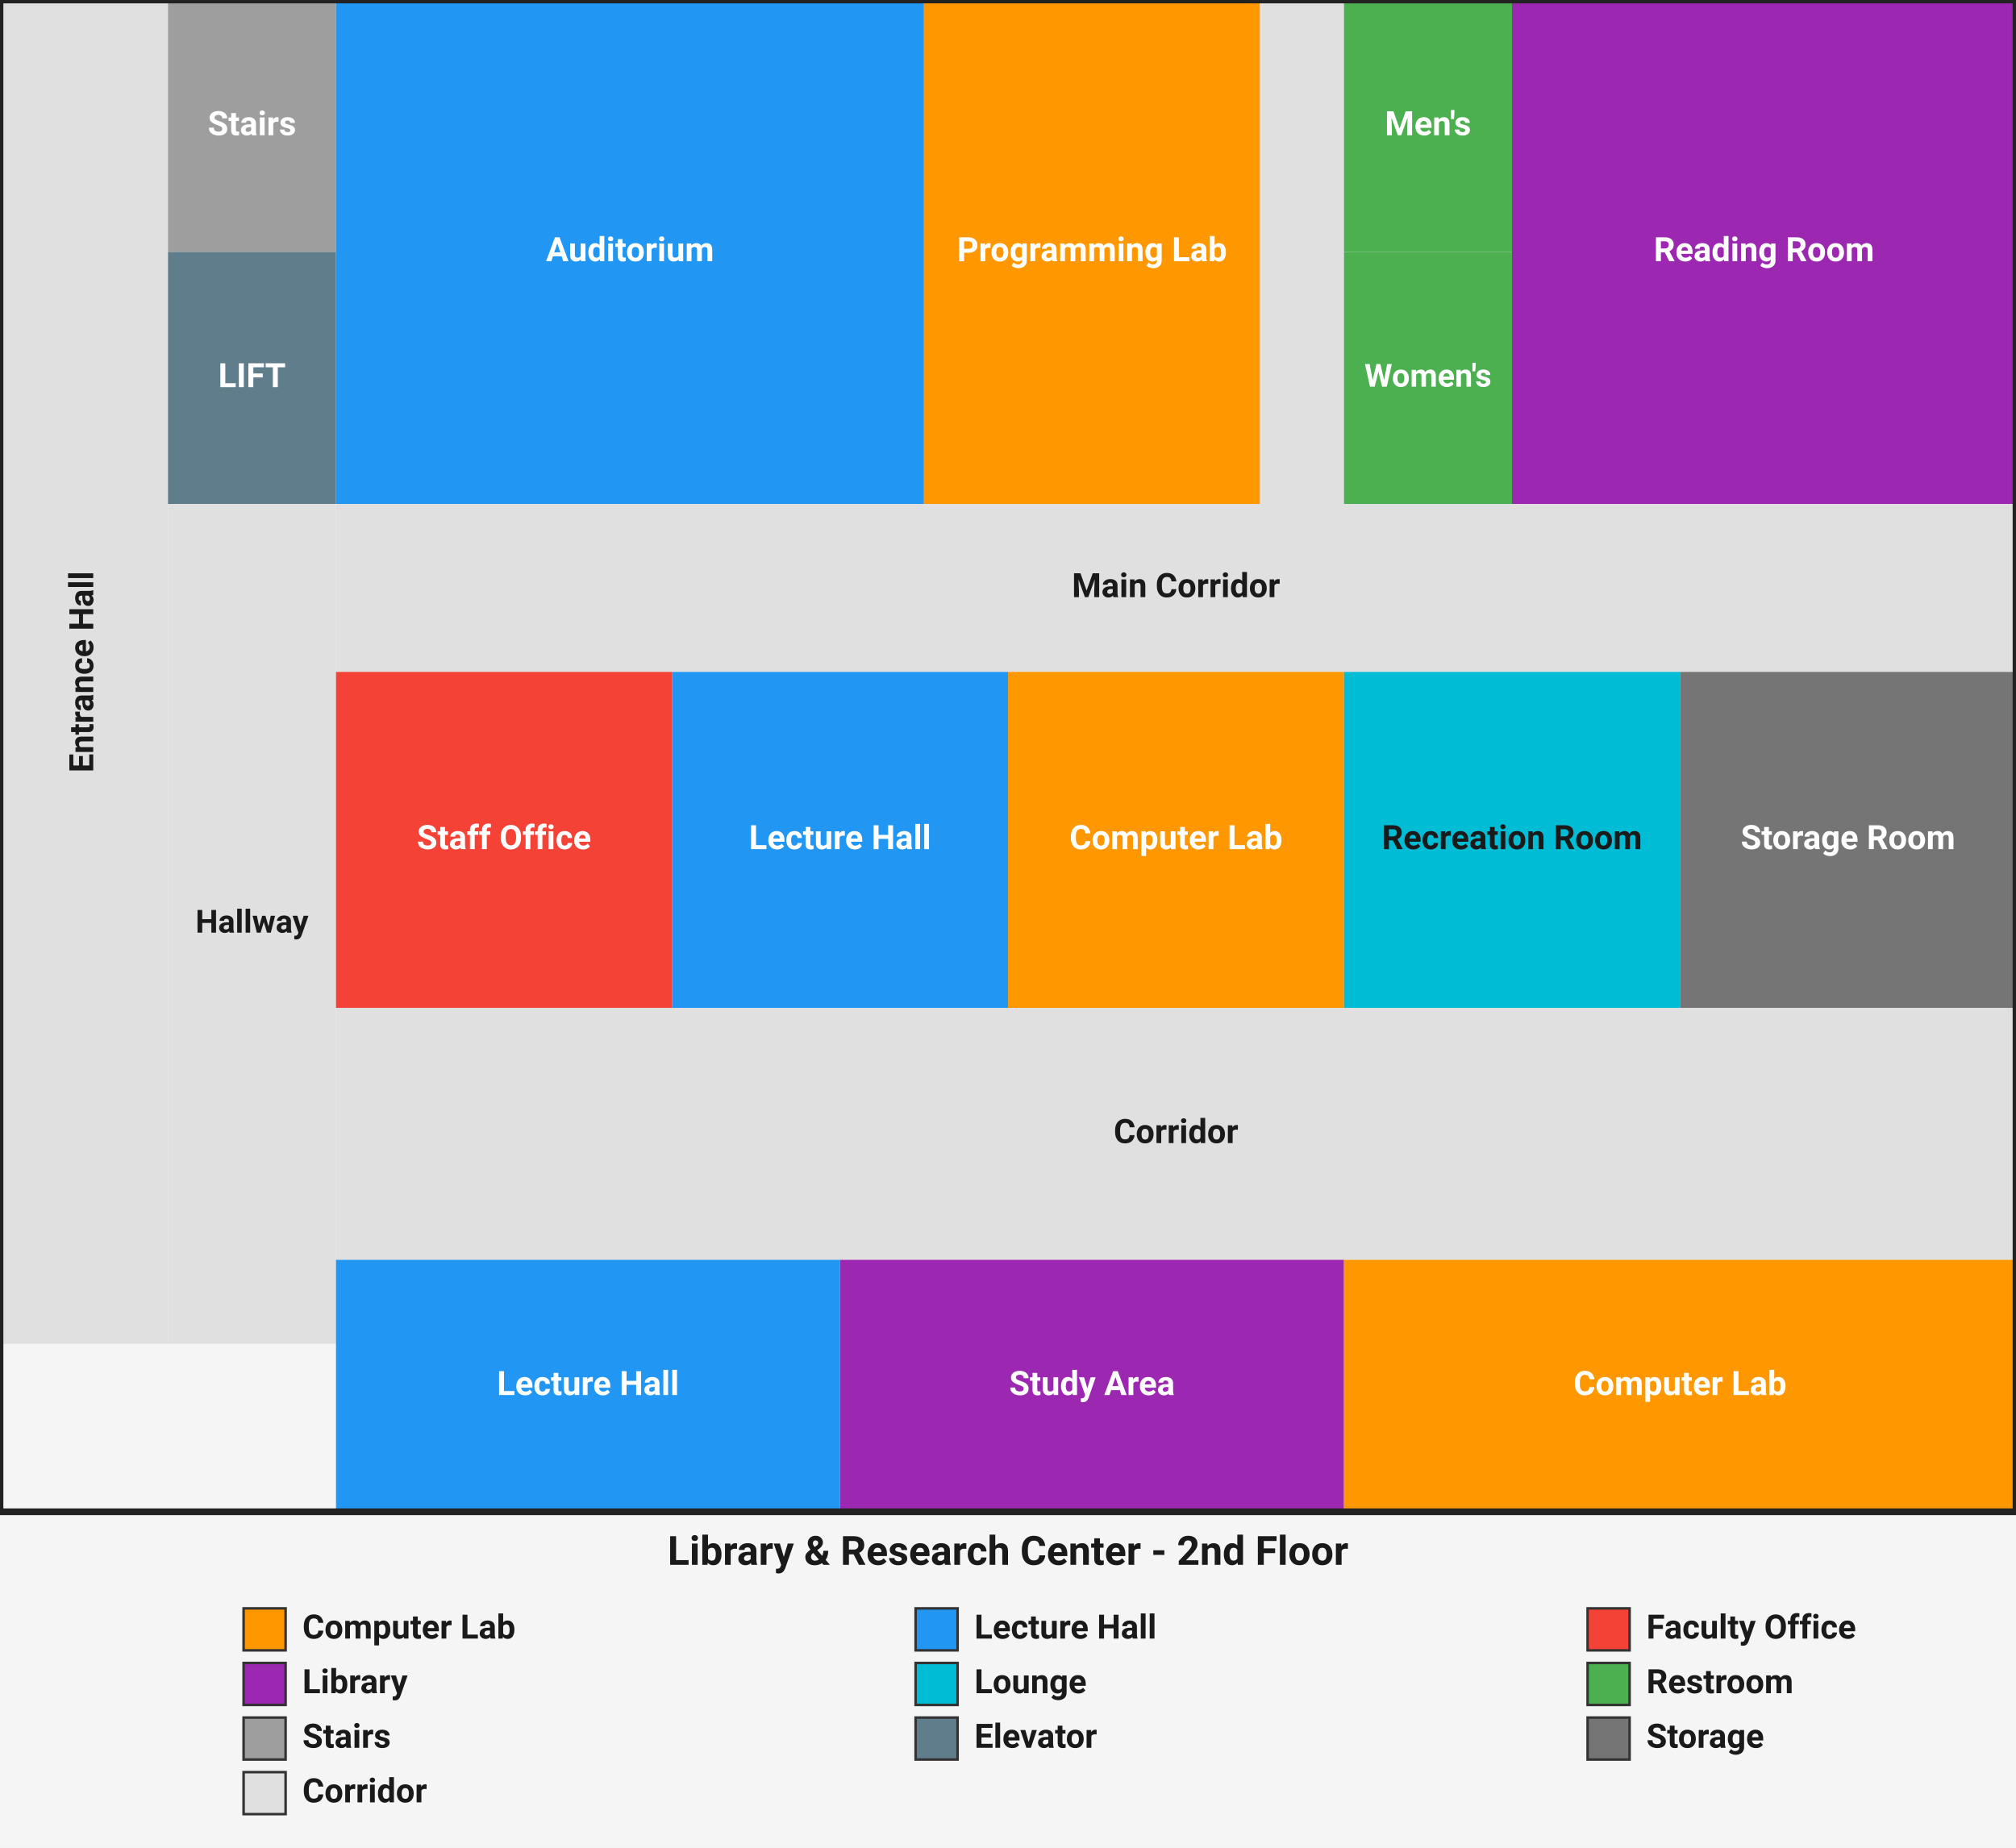
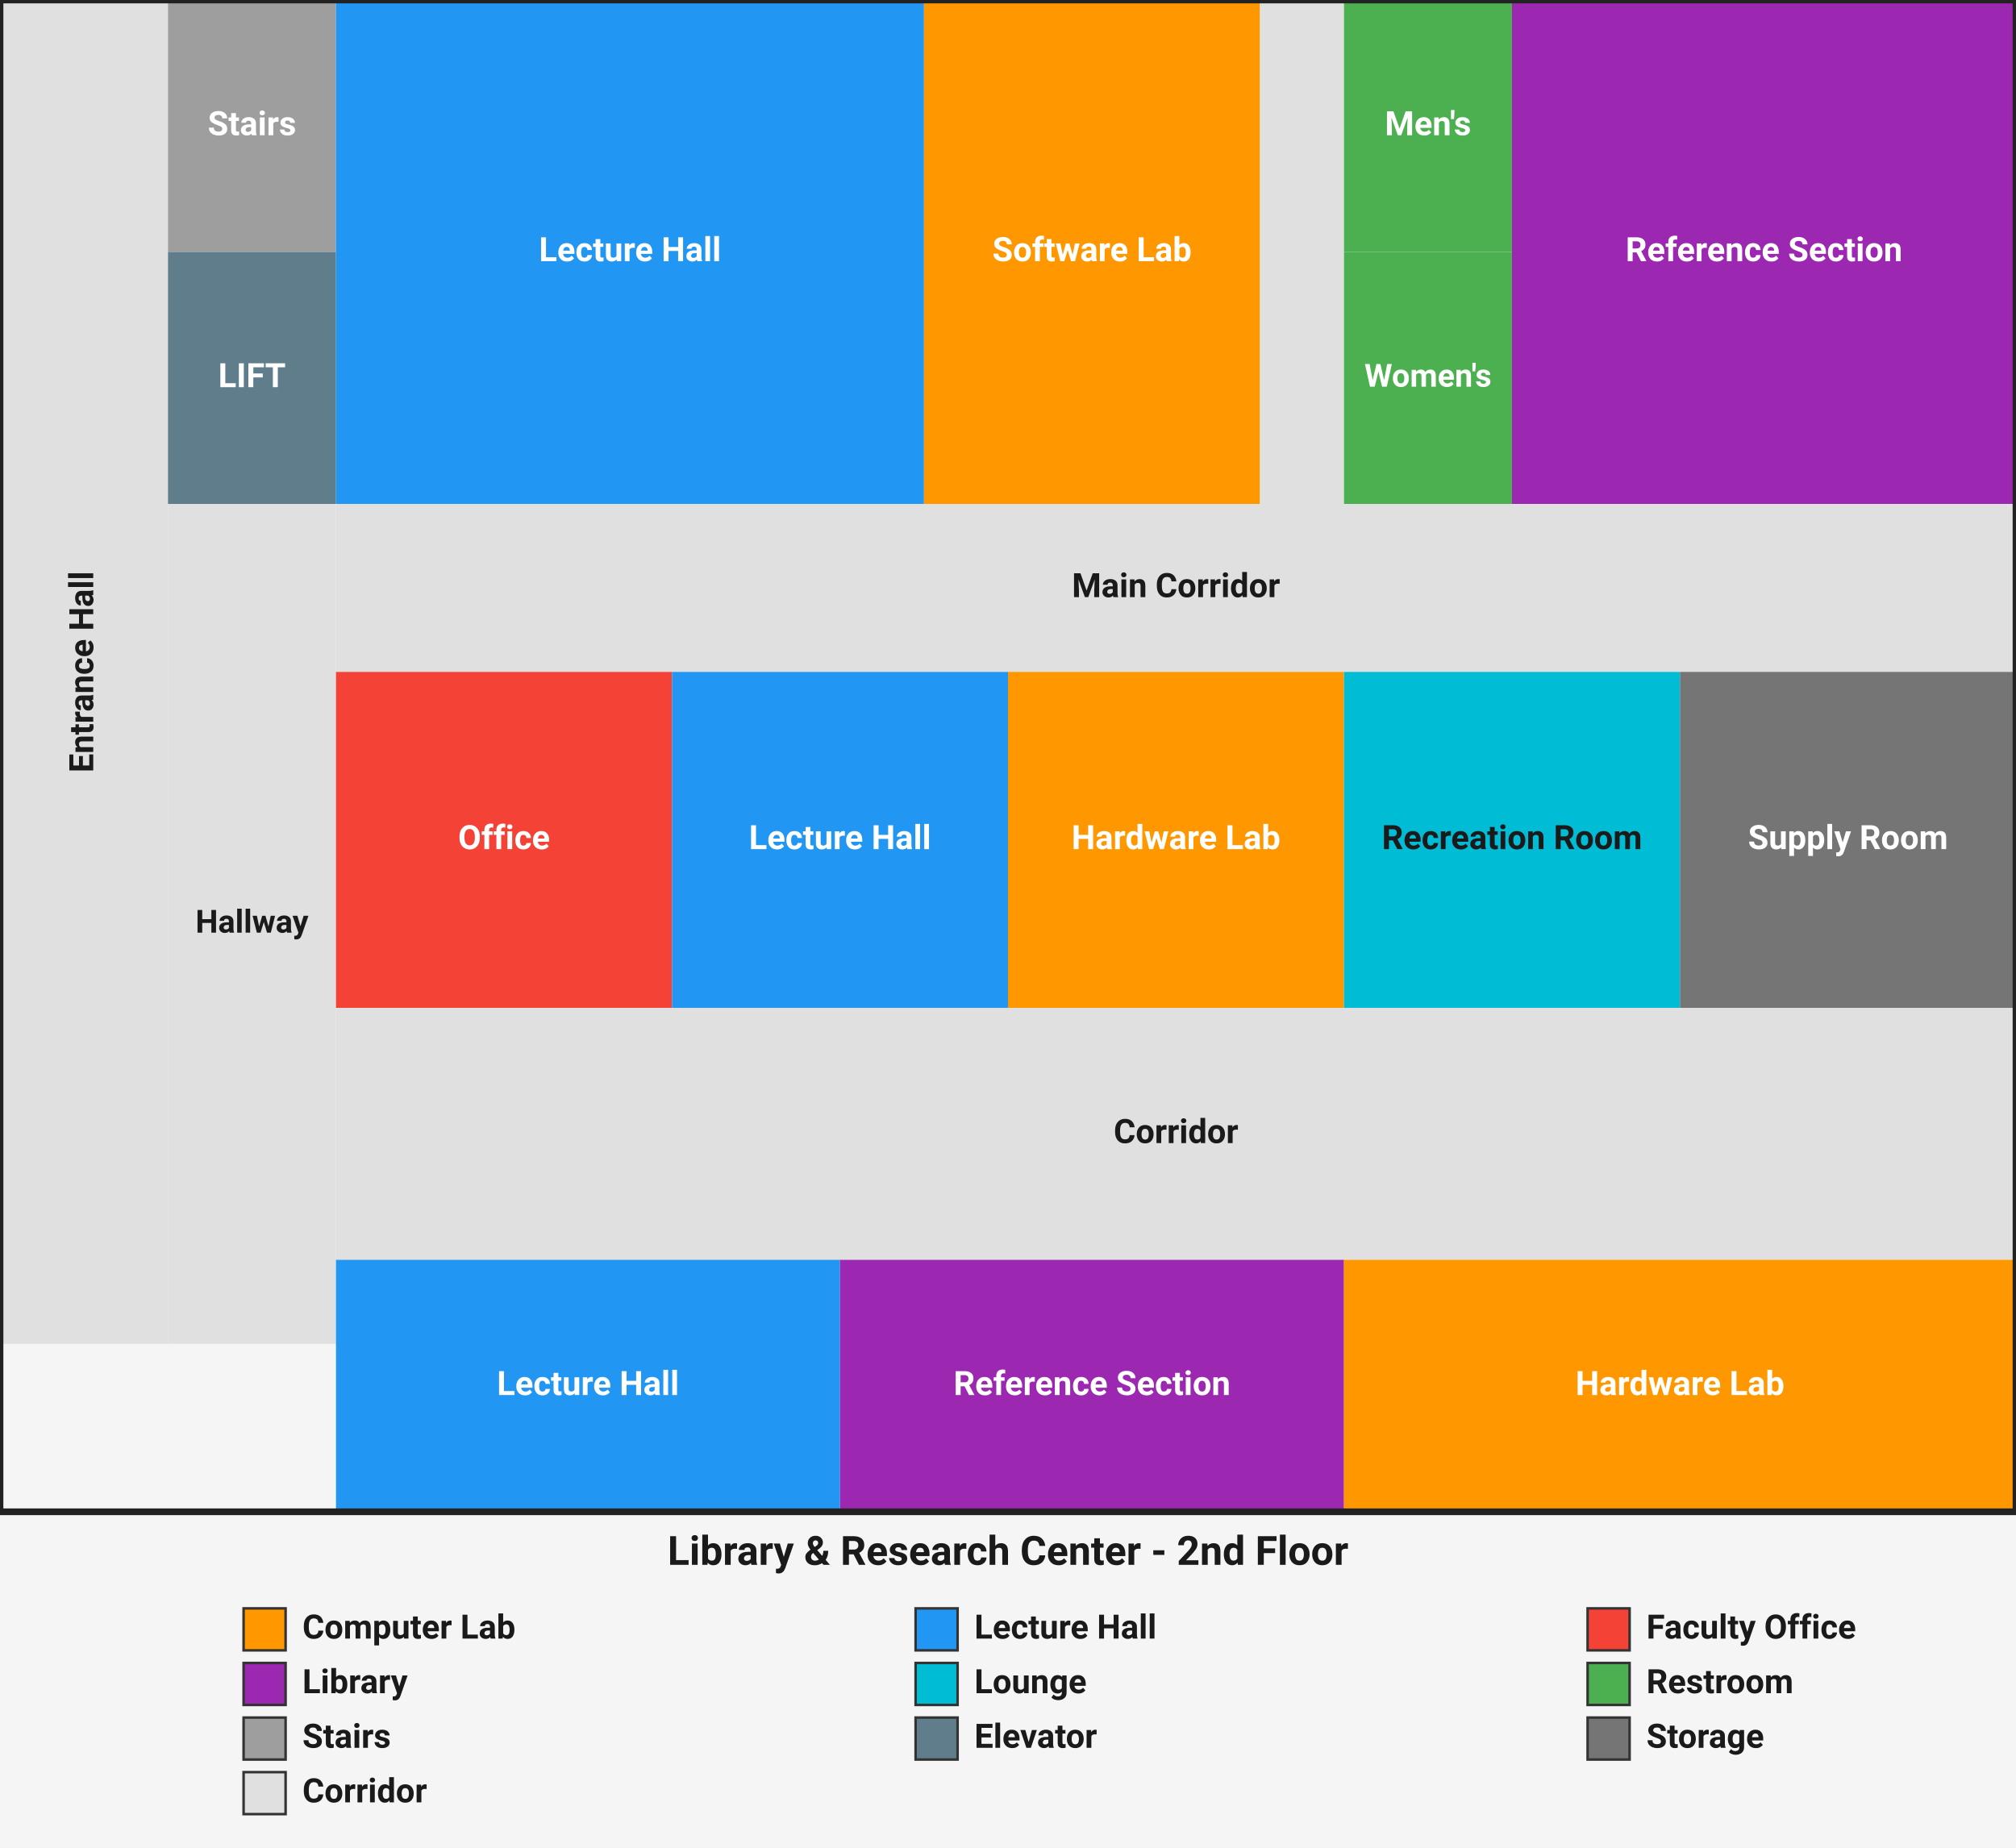
<svg xmlns="http://www.w3.org/2000/svg" viewBox="0 0 2400 2200" width="2400" height="2200" style="display:block; max-width:100%; height:auto;">
  <defs>
    <style>
      text { 
        -webkit-font-smoothing: antialiased;
        -moz-osx-font-smoothing: grayscale;
      }
    </style>
  </defs>
  <rect x="0" y="0" width="2400" height="2200" fill="#f5f5f5" />
  <rect x="0" y="0" width="200" height="1600" fill="#E0E0E0" stroke="none" />
  <text x="100.0" y="800.0" font-family="Roboto,Segoe UI,Arial,sans-serif" font-size="40" font-weight="600" fill="#1a1a1a" text-anchor="middle" dominant-baseline="middle" transform="rotate(-90 100.0 800.0)">
              Entrance Hall
            </text>
  <rect x="200" y="0" width="200" height="300" fill="#9E9E9E" stroke="none" />
  <text x="300.0" y="150.0" font-family="Roboto,Segoe UI,Arial,sans-serif" font-size="40" font-weight="600" fill="white" text-anchor="middle" dominant-baseline="middle">
              Stairs
            </text>
  <rect x="200" y="300" width="200" height="300" fill="#607D8B" stroke="none" />
  <text x="300.0" y="450.0" font-family="Roboto,Segoe UI,Arial,sans-serif" font-size="40" font-weight="600" fill="white" text-anchor="middle" dominant-baseline="middle">
              LIFT
            </text>
  <rect x="200" y="600" width="200" height="1000" fill="#E0E0E0" stroke="none" />
  <text x="300.0" y="1100.0" font-family="Roboto,Segoe UI,Arial,sans-serif" font-size="38" font-weight="600" fill="#1a1a1a" text-anchor="middle" dominant-baseline="middle">
              Hallway
            </text>
  <rect x="400" y="0" width="700" height="600" fill="#2196F3" stroke="none" />
  <text x="750.0" y="300.0" font-family="Roboto,Segoe UI,Arial,sans-serif" font-size="40" font-weight="600" fill="white" text-anchor="middle" dominant-baseline="middle">
-               Auditorium
+               Lecture Hall
            </text>
  <rect x="1100" y="0" width="400" height="600" fill="#FF9800" stroke="none" />
  <text x="1300.0" y="300.0" font-family="Roboto,Segoe UI,Arial,sans-serif" font-size="40" font-weight="600" fill="white" text-anchor="middle" dominant-baseline="middle">
-               Programming Lab
+               Software Lab
            </text>
  <rect x="1500" y="0" width="100" height="600" fill="#E0E0E0" stroke="none" />
  <rect x="1600" y="0" width="200" height="300" fill="#4CAF50" stroke="none" />
  <text x="1700.0" y="150.0" font-family="Roboto,Segoe UI,Arial,sans-serif" font-size="40" font-weight="600" fill="white" text-anchor="middle" dominant-baseline="middle">
              Men's
            </text>
  <rect x="1600" y="300" width="200" height="300" fill="#4CAF50" stroke="none" />
  <text x="1700.0" y="450.0" font-family="Roboto,Segoe UI,Arial,sans-serif" font-size="38" font-weight="600" fill="white" text-anchor="middle" dominant-baseline="middle">
              Women's
            </text>
  <rect x="1800" y="0" width="600" height="600" fill="#9C27B0" stroke="none" />
  <text x="2100.0" y="300.0" font-family="Roboto,Segoe UI,Arial,sans-serif" font-size="40" font-weight="600" fill="white" text-anchor="middle" dominant-baseline="middle">
-               Reading Room
+               Reference Section
            </text>
  <rect x="400" y="600" width="2000" height="200" fill="#E0E0E0" stroke="none" />
  <text x="1400.0" y="700.0" font-family="Roboto,Segoe UI,Arial,sans-serif" font-size="40" font-weight="600" fill="#1a1a1a" text-anchor="middle" dominant-baseline="middle">
              Main Corridor
            </text>
  <rect x="400" y="800" width="400" height="400" fill="#F44336" stroke="none" />
  <text x="600.0" y="1000.0" font-family="Roboto,Segoe UI,Arial,sans-serif" font-size="40" font-weight="600" fill="white" text-anchor="middle" dominant-baseline="middle">
-               Staff Office
+               Office
            </text>
  <rect x="800" y="800" width="400" height="400" fill="#2196F3" stroke="none" />
  <text x="1000.0" y="1000.0" font-family="Roboto,Segoe UI,Arial,sans-serif" font-size="40" font-weight="600" fill="white" text-anchor="middle" dominant-baseline="middle">
              Lecture Hall
            </text>
  <rect x="1200" y="800" width="400" height="400" fill="#FF9800" stroke="none" />
  <text x="1400.0" y="1000.0" font-family="Roboto,Segoe UI,Arial,sans-serif" font-size="40" font-weight="600" fill="white" text-anchor="middle" dominant-baseline="middle">
-               Computer Lab
+               Hardware Lab
            </text>
  <rect x="1600" y="800" width="400" height="400" fill="#00BCD4" stroke="none" />
  <text x="1800.0" y="1000.0" font-family="Roboto,Segoe UI,Arial,sans-serif" font-size="40" font-weight="600" fill="#1a1a1a" text-anchor="middle" dominant-baseline="middle">
              Recreation Room
            </text>
  <rect x="2000" y="800" width="400" height="400" fill="#757575" stroke="none" />
  <text x="2200.0" y="1000.0" font-family="Roboto,Segoe UI,Arial,sans-serif" font-size="40" font-weight="600" fill="white" text-anchor="middle" dominant-baseline="middle">
-               Storage Room
+               Supply Room
            </text>
  <rect x="400" y="1200" width="2000" height="300" fill="#E0E0E0" stroke="none" />
  <text x="1400.0" y="1350.0" font-family="Roboto,Segoe UI,Arial,sans-serif" font-size="40" font-weight="600" fill="#1a1a1a" text-anchor="middle" dominant-baseline="middle">
              Corridor
            </text>
  <rect x="400" y="1500" width="600" height="300" fill="#2196F3" stroke="none" />
  <text x="700.0" y="1650.0" font-family="Roboto,Segoe UI,Arial,sans-serif" font-size="40" font-weight="600" fill="white" text-anchor="middle" dominant-baseline="middle">
              Lecture Hall
            </text>
  <rect x="1000" y="1500" width="600" height="300" fill="#9C27B0" stroke="none" />
  <text x="1300.0" y="1650.0" font-family="Roboto,Segoe UI,Arial,sans-serif" font-size="40" font-weight="600" fill="white" text-anchor="middle" dominant-baseline="middle">
-               Study Area
+               Reference Section
            </text>
  <rect x="1600" y="1500" width="800" height="300" fill="#FF9800" stroke="none" />
  <text x="2000.0" y="1650.0" font-family="Roboto,Segoe UI,Arial,sans-serif" font-size="40" font-weight="600" fill="white" text-anchor="middle" dominant-baseline="middle">
-               Computer Lab
+               Hardware Lab
            </text>
  <rect x="0" y="0" width="2400" height="1800" fill="none" stroke="#222" stroke-width="8" />
  <text x="1200.0" y="1850" font-family="Roboto,Segoe UI,Arial,sans-serif" font-size="48" font-weight="700" fill="#1a1a1a" text-anchor="middle" dominant-baseline="middle">
          Library &amp; Research Center - 2nd Floor
        </text>
  <rect x="290.0" y="1915.0" width="50" height="50" fill="#FF9800" stroke="#333" stroke-width="3" />
  <text x="360.0" y="1940" font-family="Roboto,Segoe UI,Arial,sans-serif" font-size="40" font-weight="700" fill="#1a1a1a" text-anchor="start" dominant-baseline="middle">
          Computer Lab
        </text>
  <rect x="1090.0" y="1915.0" width="50" height="50" fill="#2196F3" stroke="#333" stroke-width="3" />
  <text x="1160.0" y="1940" font-family="Roboto,Segoe UI,Arial,sans-serif" font-size="40" font-weight="700" fill="#1a1a1a" text-anchor="start" dominant-baseline="middle">
          Lecture Hall
        </text>
  <rect x="1890.0" y="1915.0" width="50" height="50" fill="#F44336" stroke="#333" stroke-width="3" />
  <text x="1960.0" y="1940" font-family="Roboto,Segoe UI,Arial,sans-serif" font-size="40" font-weight="700" fill="#1a1a1a" text-anchor="start" dominant-baseline="middle">
          Faculty Office
        </text>
  <rect x="290.0" y="1980.0" width="50" height="50" fill="#9C27B0" stroke="#333" stroke-width="3" />
  <text x="360.0" y="2005" font-family="Roboto,Segoe UI,Arial,sans-serif" font-size="40" font-weight="700" fill="#1a1a1a" text-anchor="start" dominant-baseline="middle">
          Library
        </text>
  <rect x="1090.0" y="1980.0" width="50" height="50" fill="#00BCD4" stroke="#333" stroke-width="3" />
  <text x="1160.0" y="2005" font-family="Roboto,Segoe UI,Arial,sans-serif" font-size="40" font-weight="700" fill="#1a1a1a" text-anchor="start" dominant-baseline="middle">
          Lounge
        </text>
  <rect x="1890.0" y="1980.0" width="50" height="50" fill="#4CAF50" stroke="#333" stroke-width="3" />
  <text x="1960.0" y="2005" font-family="Roboto,Segoe UI,Arial,sans-serif" font-size="40" font-weight="700" fill="#1a1a1a" text-anchor="start" dominant-baseline="middle">
          Restroom
        </text>
  <rect x="290.0" y="2045.0" width="50" height="50" fill="#9E9E9E" stroke="#333" stroke-width="3" />
  <text x="360.0" y="2070" font-family="Roboto,Segoe UI,Arial,sans-serif" font-size="40" font-weight="700" fill="#1a1a1a" text-anchor="start" dominant-baseline="middle">
          Stairs
        </text>
  <rect x="1090.0" y="2045.0" width="50" height="50" fill="#607D8B" stroke="#333" stroke-width="3" />
  <text x="1160.0" y="2070" font-family="Roboto,Segoe UI,Arial,sans-serif" font-size="40" font-weight="700" fill="#1a1a1a" text-anchor="start" dominant-baseline="middle">
          Elevator
        </text>
  <rect x="1890.0" y="2045.0" width="50" height="50" fill="#757575" stroke="#333" stroke-width="3" />
  <text x="1960.0" y="2070" font-family="Roboto,Segoe UI,Arial,sans-serif" font-size="40" font-weight="700" fill="#1a1a1a" text-anchor="start" dominant-baseline="middle">
          Storage
        </text>
  <rect x="290.0" y="2110.0" width="50" height="50" fill="#E0E0E0" stroke="#333" stroke-width="3" />
  <text x="360.0" y="2135" font-family="Roboto,Segoe UI,Arial,sans-serif" font-size="40" font-weight="700" fill="#1a1a1a" text-anchor="start" dominant-baseline="middle">
          Corridor
        </text>
</svg>
